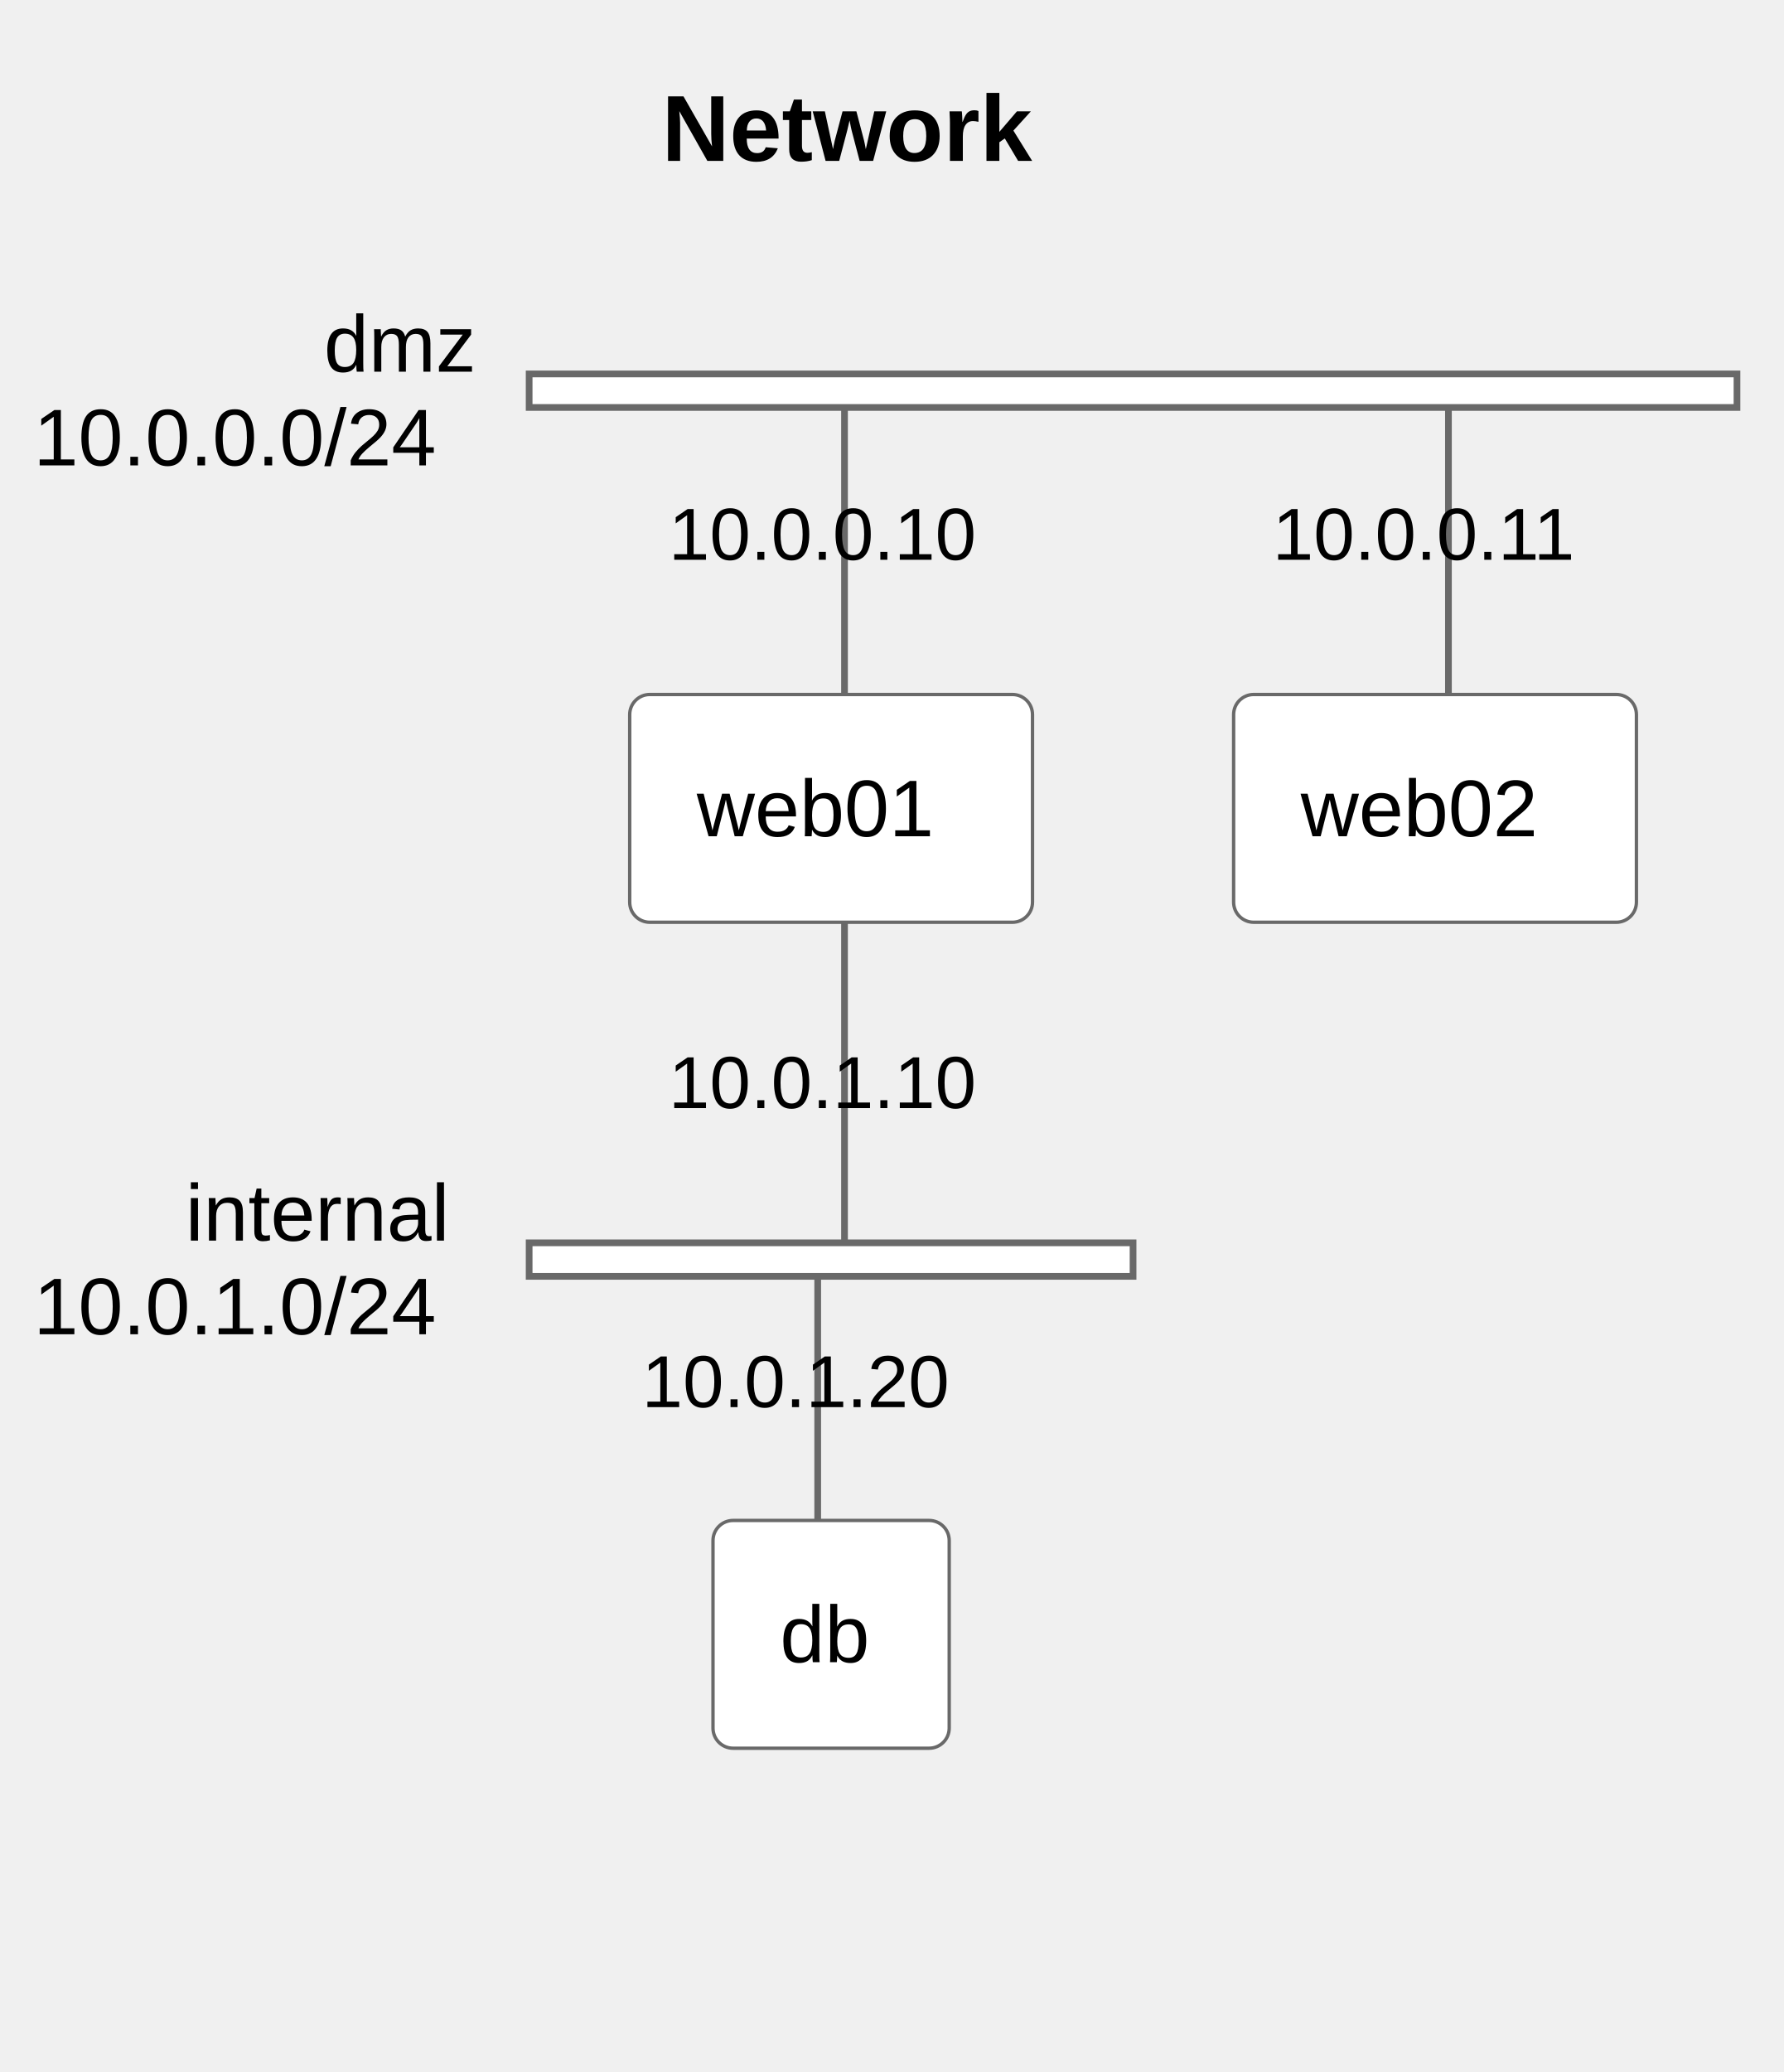
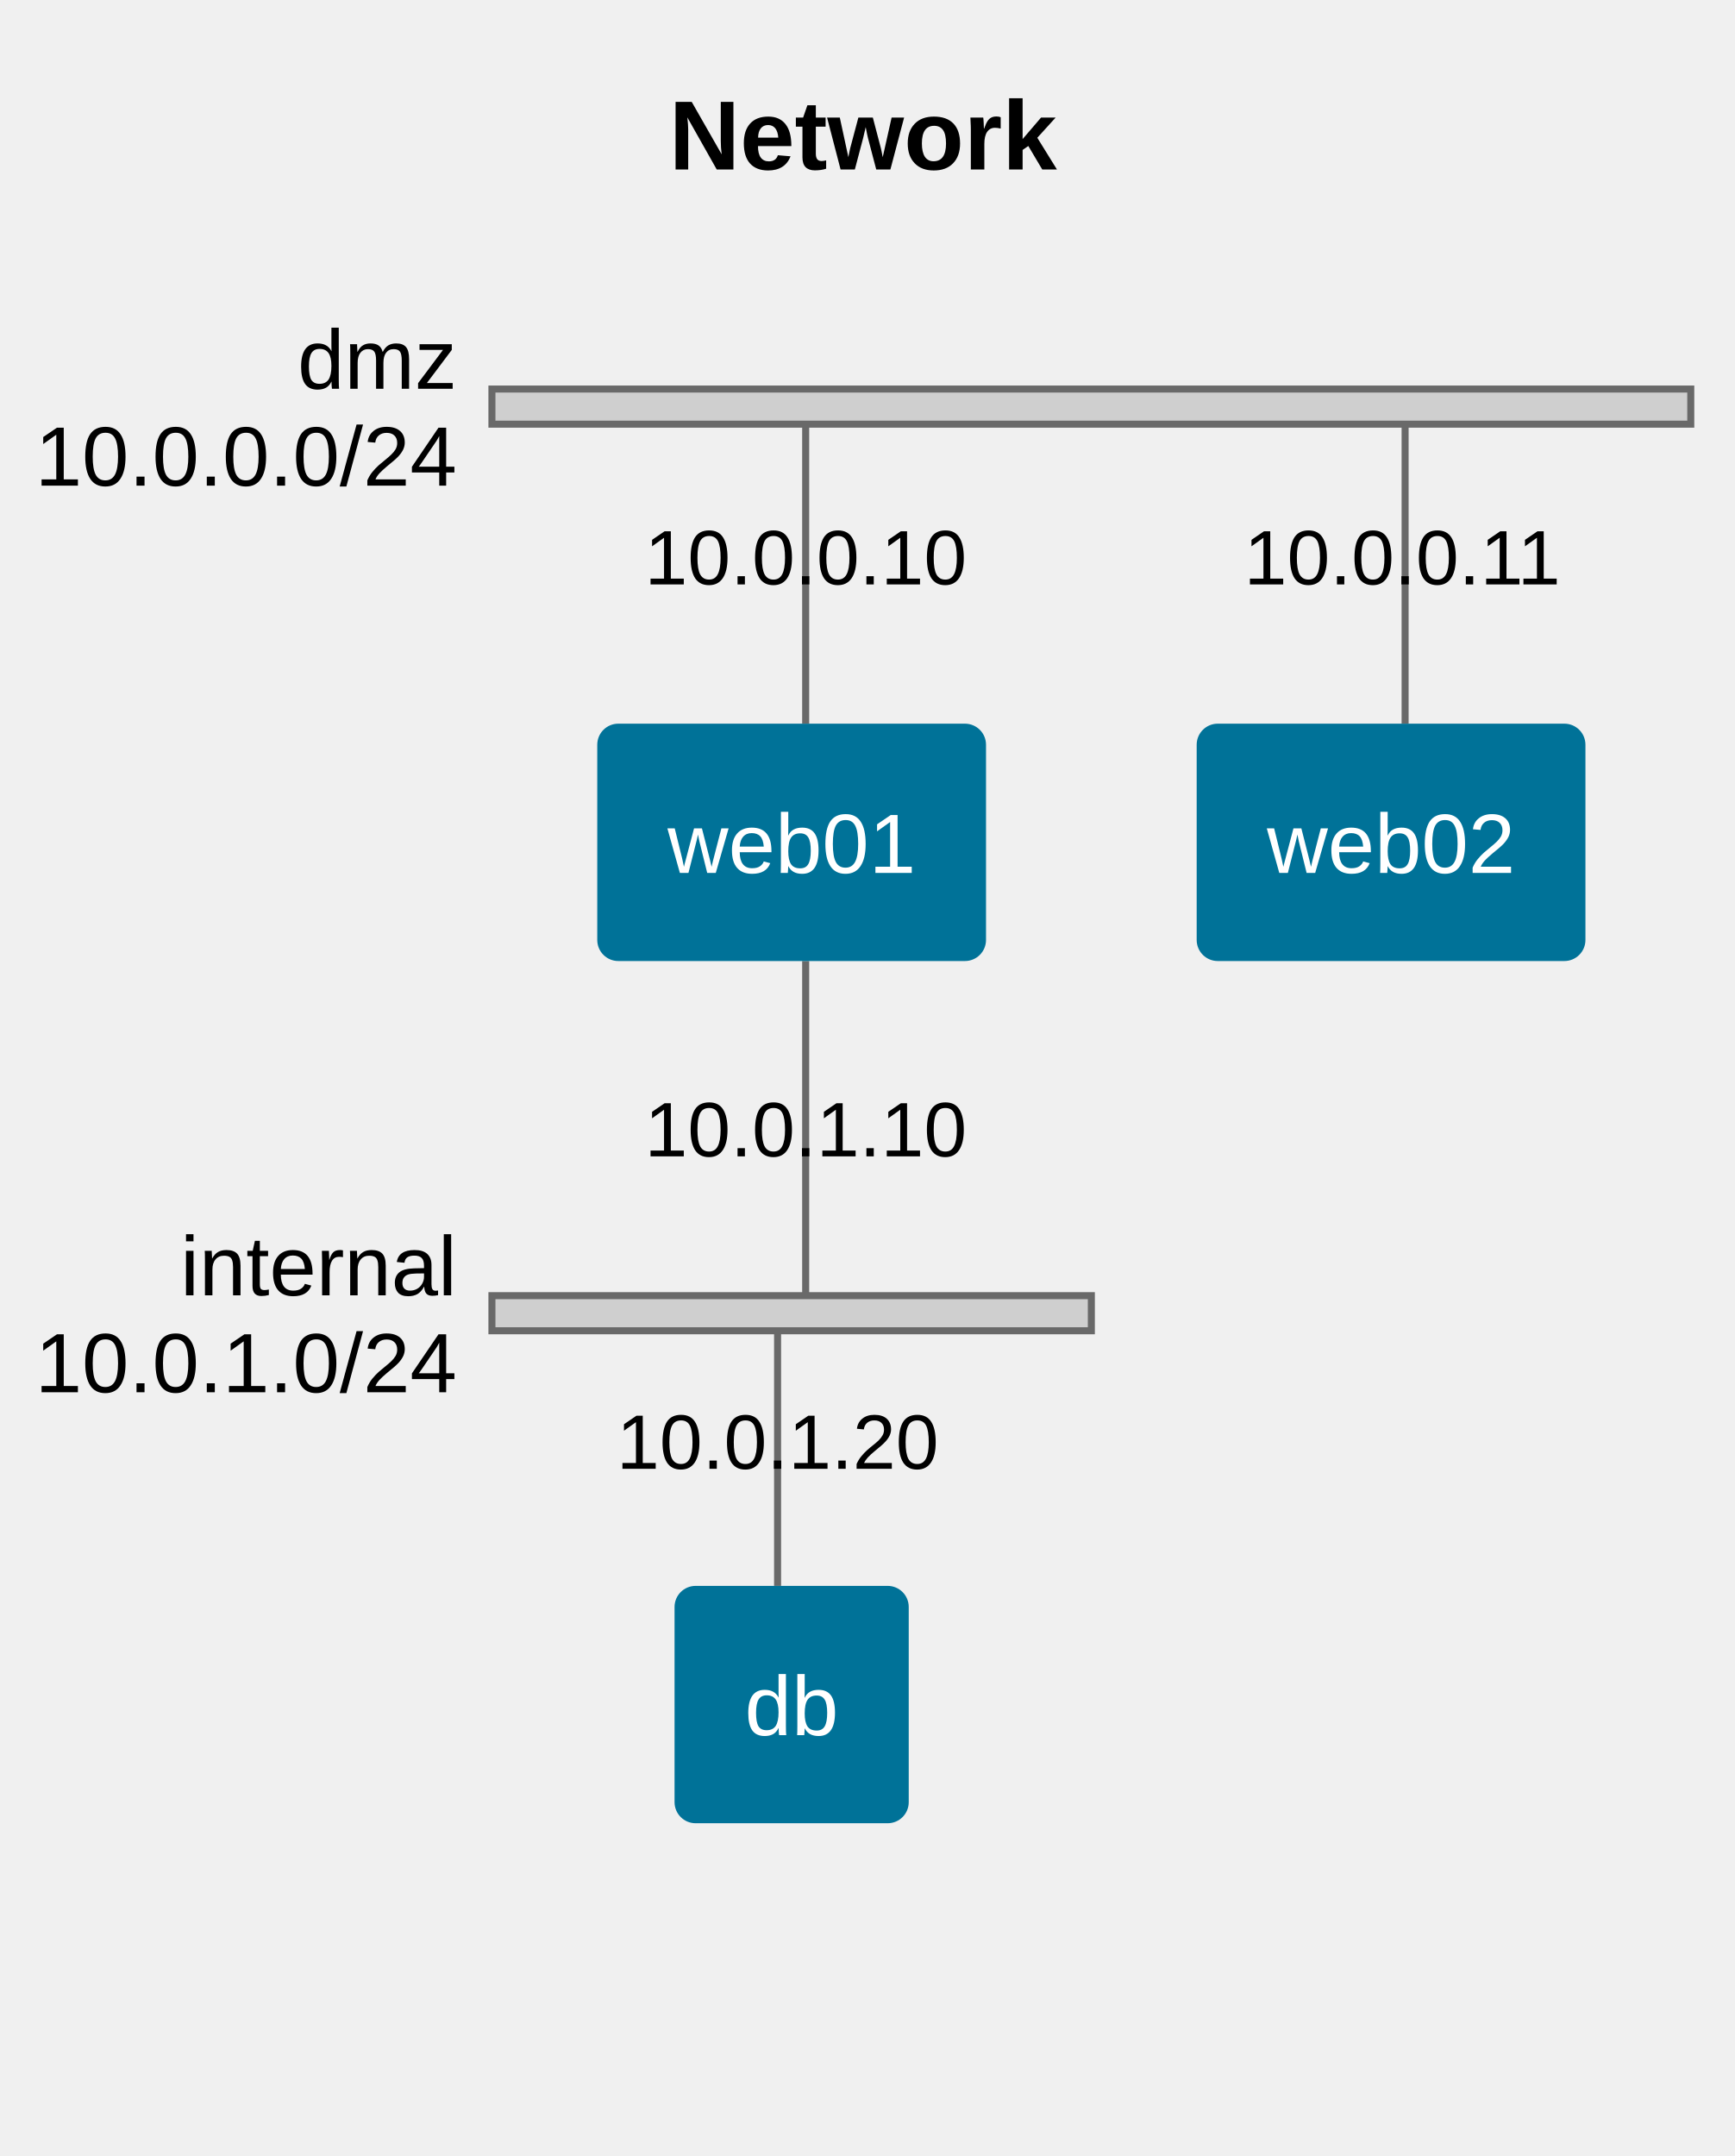
- <svg xmlns="http://www.w3.org/2000/svg" contentStyleType="text/css" data-diagram-type="NWDIAG" height="309px" preserveAspectRatio="none" style="width:266px;height:309px;background:#FFFFFF;" version="1.1" viewBox="0 0 266 309" width="266px" zoomAndPan="magnify" data-colorset="colorset2">
+ <svg xmlns="http://www.w3.org/2000/svg" contentStyleType="text/css" data-diagram-type="NWDIAG" height="307px" preserveAspectRatio="none" style="width:247px;height:307px;background:#FFFFFF;" version="1.1" viewBox="0 0 247 307" width="247px" zoomAndPan="magnify" data-native-style="scoped-solid-v2" data-source-style="bundled" data-colorset="colorset2">
  <defs />
  <g>
-     <g class="title" data-source-line="200">
-       <text fill="#000000" font-family="Arial" font-size="14" font-weight="700" lengthAdjust="spacing" textLength="66.671" x="98.713" y="23.995">Network</text>
+     <g class="title" data-source-line="565">
+       <text fill="#000000" font-family="Arial" font-size="14" font-weight="700" lengthAdjust="spacing" textLength="55.234" x="95.27" y="24.132" data-style-role="contrast-label">Network</text>
    </g>
-     <text fill="#000000" font-family="Arial" font-size="12" lengthAdjust="spacing" textLength="25.605" x="48.324" y="55.435">dmz</text>
-     <text fill="#000000" font-family="Arial" font-size="12" lengthAdjust="spacing" textLength="68.93" x="5" y="69.404">10.0.0.0/24</text>
-     <text fill="#000000" font-family="Arial" font-size="12" lengthAdjust="spacing" textLength="46.254" x="27.676" y="185.014">internal</text>
-     <text fill="#000000" font-family="Arial" font-size="12" lengthAdjust="spacing" textLength="68.93" x="5" y="198.982">10.0.1.0/24</text>
-     <rect fill="#FFFFFF" height="5" style="stroke:#696969;stroke-width:1;" width="180.168" x="78.93" y="55.766" />
-     <rect fill="#FFFFFF" height="5" style="stroke:#696969;stroke-width:1;" width="90.084" x="78.93" y="185.344" />
-     <path d="M125.972,60.766 L125.972,103.57" fill="none" style="stroke:#696969;stroke-width:1;" />
-     <text fill="#000000" font-family="Arial" font-size="11" lengthAdjust="spacing" textLength="52.481" x="99.731" y="83.476">10.0.0.10</text>
-     <path d="M125.972,137.539 L125.972,185.344" fill="none" style="stroke:#696969;stroke-width:1;" />
-     <text fill="#000000" font-family="Arial" font-size="11" lengthAdjust="spacing" textLength="52.481" x="99.731" y="165.25">10.0.1.10</text>
-     <path d="M216.056,60.766 L216.056,103.57" fill="none" style="stroke:#696969;stroke-width:1;" />
-     <text fill="#000000" font-family="Arial" font-size="11" lengthAdjust="spacing" textLength="52.481" x="189.815" y="83.476">10.0.0.11</text>
-     <path d="M121.972,190.344 L121.972,226.746" fill="none" style="stroke:#696969;stroke-width:1;" />
-     <text fill="#000000" font-family="Arial" font-size="11" lengthAdjust="spacing" textLength="52.481" x="95.731" y="209.853">10.0.1.20</text>
-     <rect fill="#FFFFFF" height="33.969" rx="3" ry="3" style="stroke:#696969;stroke-width:0.5;" width="60.084" x="93.93" y="103.57" />
-     <text fill="#000000" font-family="Arial" font-size="12" lengthAdjust="spacing" textLength="40.084" x="103.93" y="124.709">web01</text>
-     <rect fill="#FFFFFF" height="33.969" rx="3" ry="3" style="stroke:#696969;stroke-width:0.5;" width="60.084" x="184.014" y="103.57" />
-     <text fill="#000000" font-family="Arial" font-size="12" lengthAdjust="spacing" textLength="40.084" x="194.014" y="124.709">web02</text>
-     <rect fill="#FFFFFF" height="33.969" rx="3" ry="3" style="stroke:#696969;stroke-width:0.5;" width="35.234" x="106.355" y="226.746" />
-     <text fill="#000000" font-family="Arial" font-size="12" lengthAdjust="spacing" textLength="15.234" x="116.355" y="247.885">db</text>
+     <text fill="#000000" font-family="Arial" font-size="12" lengthAdjust="spacing" textLength="22.67" x="42.383" y="55.355" data-style-role="contrast-label">dmz</text>
+     <text fill="#000000" font-family="Arial" font-size="12" lengthAdjust="spacing" textLength="60.053" x="5" y="69.153" data-style-role="contrast-label">10.0.0.0/24</text>
+     <text fill="#000000" font-family="Arial" font-size="12" lengthAdjust="spacing" textLength="39.357" x="25.695" y="184.451" data-style-role="contrast-label">internal</text>
+     <text fill="#000000" font-family="Arial" font-size="12" lengthAdjust="spacing" textLength="60.053" x="5" y="198.25" data-style-role="contrast-label">10.0.1.0/24</text>
+     <rect fill="#CFCFCF" height="5" style="stroke:#696969;stroke-width:1;" width="170.723" x="70.053" y="55.398" />
+     <rect fill="#CFCFCF" height="5" style="stroke:#696969;stroke-width:1;" width="85.361" x="70.053" y="184.494" />
+     <path d="M114.733,60.398 L114.733,103.046" fill="none" style="stroke:#696969;stroke-width:1;" />
+     <text fill="#000000" font-family="Arial" font-size="11" lengthAdjust="spacing" textLength="45.874" x="91.796" y="83.215" data-style-role="contrast-label">10.0.0.10</text>
+     <path d="M114.733,136.845 L114.733,184.494" fill="none" style="stroke:#696969;stroke-width:1;" />
+     <text fill="#000000" font-family="Arial" font-size="11" lengthAdjust="spacing" textLength="45.874" x="91.796" y="164.663" data-style-role="contrast-label">10.0.1.10</text>
+     <path d="M200.095,60.398 L200.095,103.046" fill="none" style="stroke:#696969;stroke-width:1;" />
+     <text fill="#000000" font-family="Arial" font-size="11" lengthAdjust="spacing" textLength="45.874" x="177.157" y="83.215" data-style-role="contrast-label">10.0.0.11</text>
+     <path d="M110.733,189.494 L110.733,225.819" fill="none" style="stroke:#696969;stroke-width:1;" />
+     <text fill="#000000" font-family="Arial" font-size="11" lengthAdjust="spacing" textLength="45.874" x="87.796" y="209.15" data-style-role="contrast-label">10.0.1.20</text>
+     <rect fill="#007298" height="33.799" rx="3" ry="3" width="55.361" x="85.053" y="103.046" />
+     <text fill="#ffffff" font-family="Arial" font-size="12" lengthAdjust="spacing" textLength="35.361" x="95.053" y="124.302" data-style-role="contrast-label">web01</text>
+     <rect fill="#007298" height="33.799" rx="3" ry="3" width="55.361" x="170.414" y="103.046" />
+     <text fill="#ffffff" font-family="Arial" font-size="12" lengthAdjust="spacing" textLength="35.361" x="180.414" y="124.302" data-style-role="contrast-label">web02</text>
+     <rect fill="#007298" height="33.799" rx="3" ry="3" width="33.348" x="96.06" y="225.819" />
+     <text fill="#ffffff" font-family="Arial" font-size="12" lengthAdjust="spacing" textLength="13.348" x="106.06" y="247.075" data-style-role="contrast-label">db</text>
  </g>
</svg>
